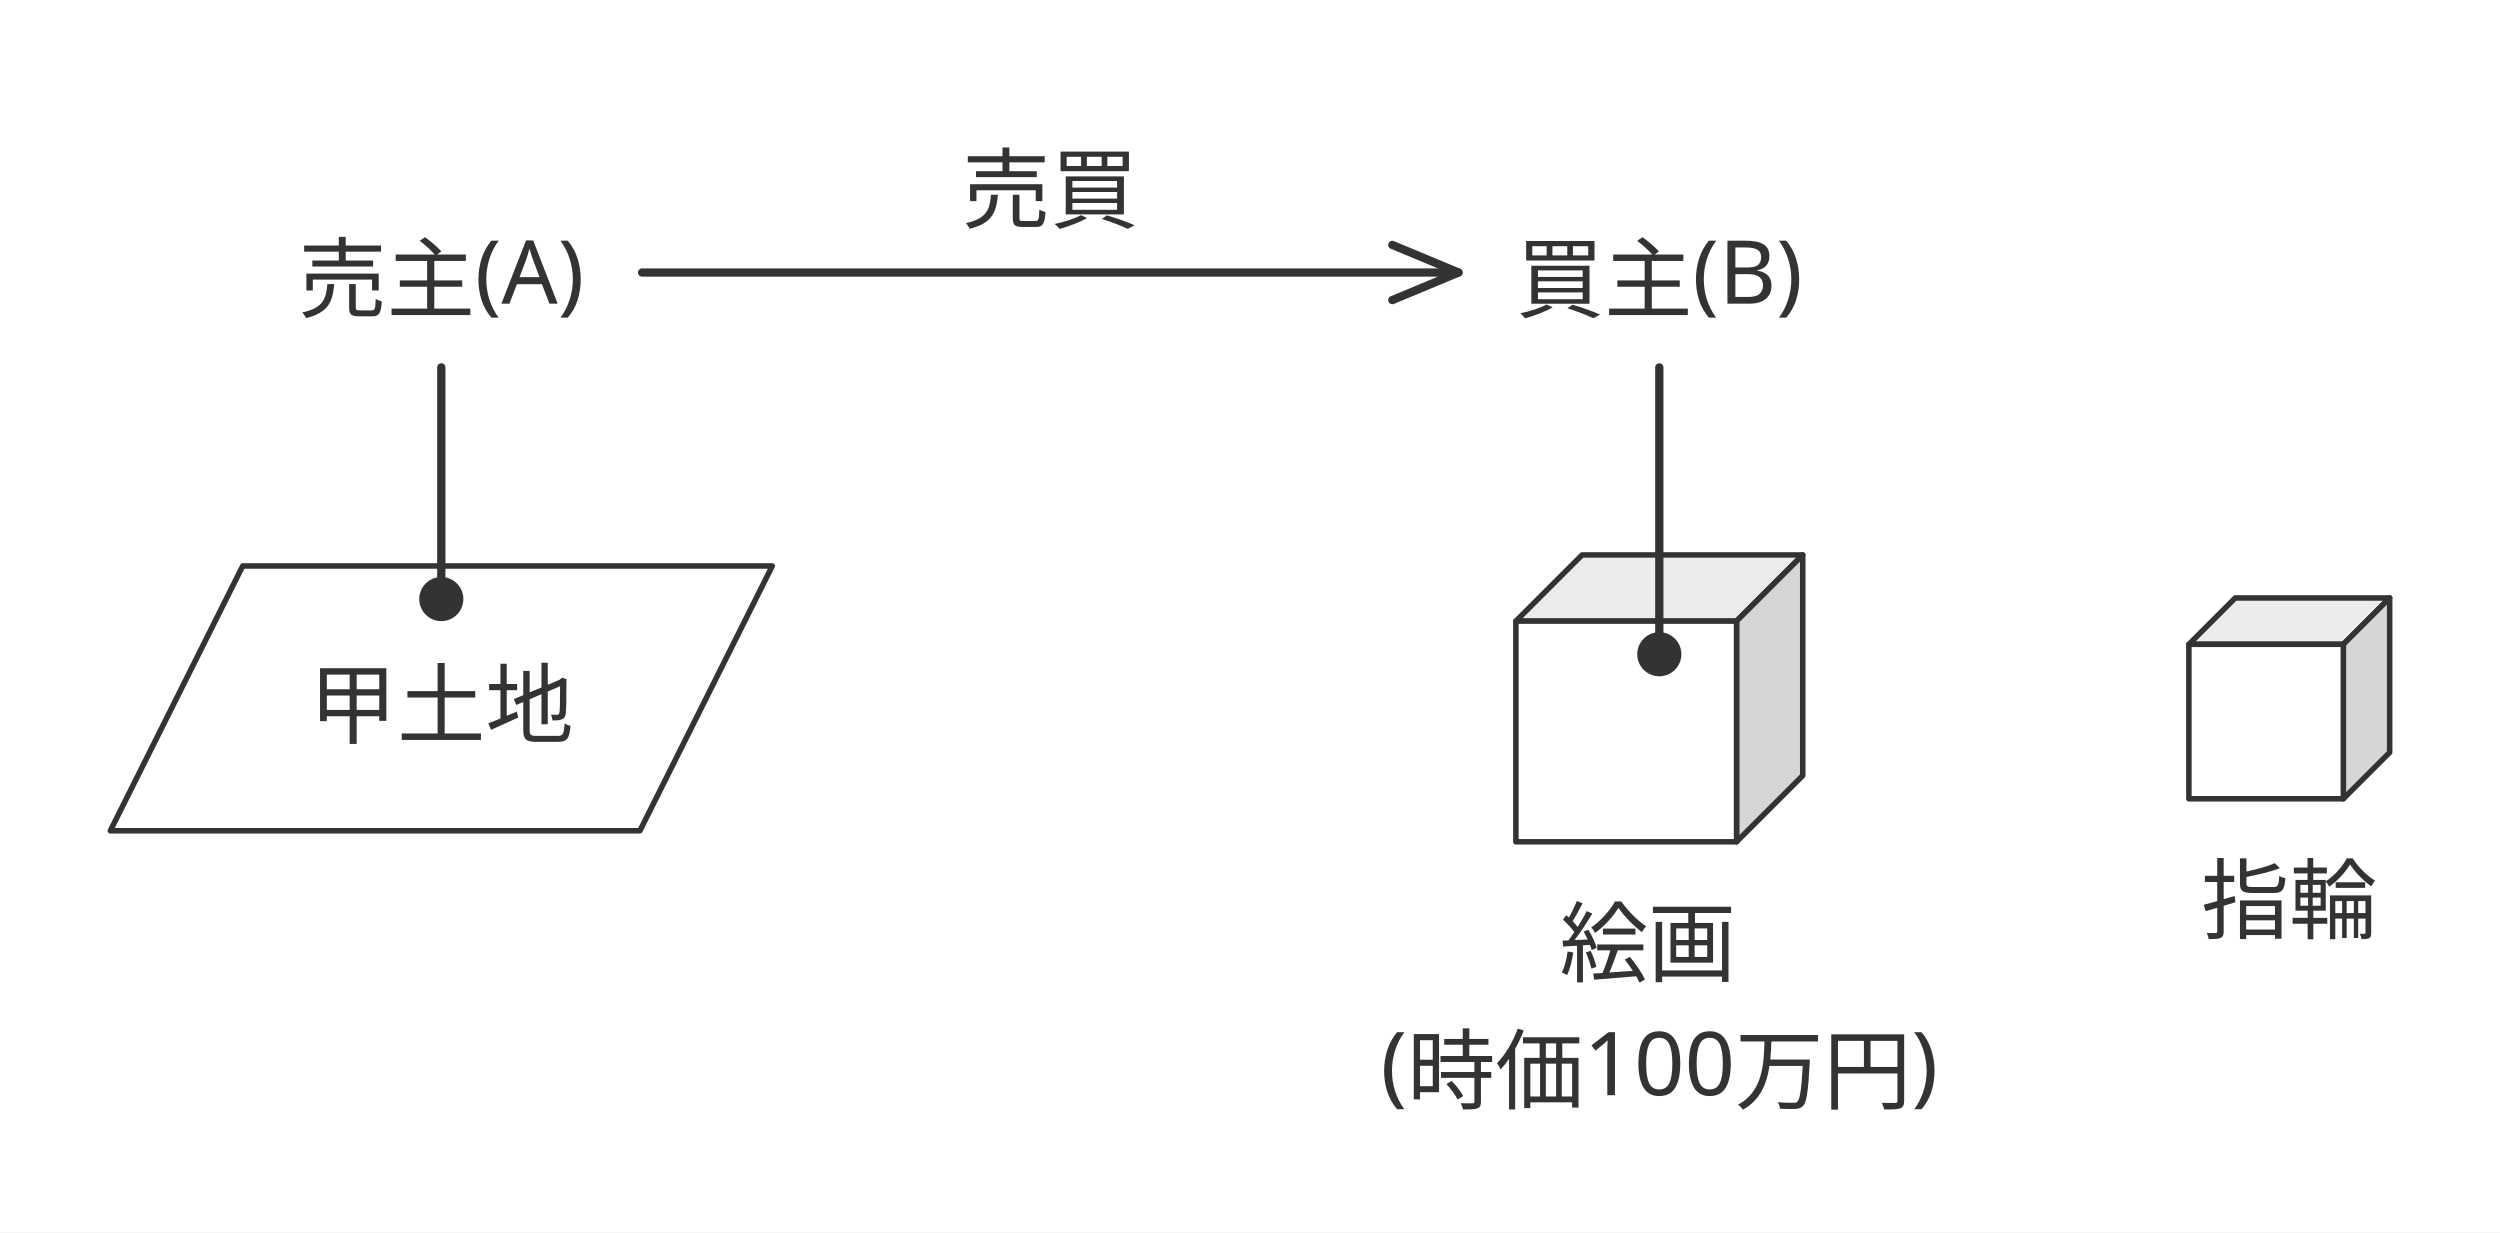
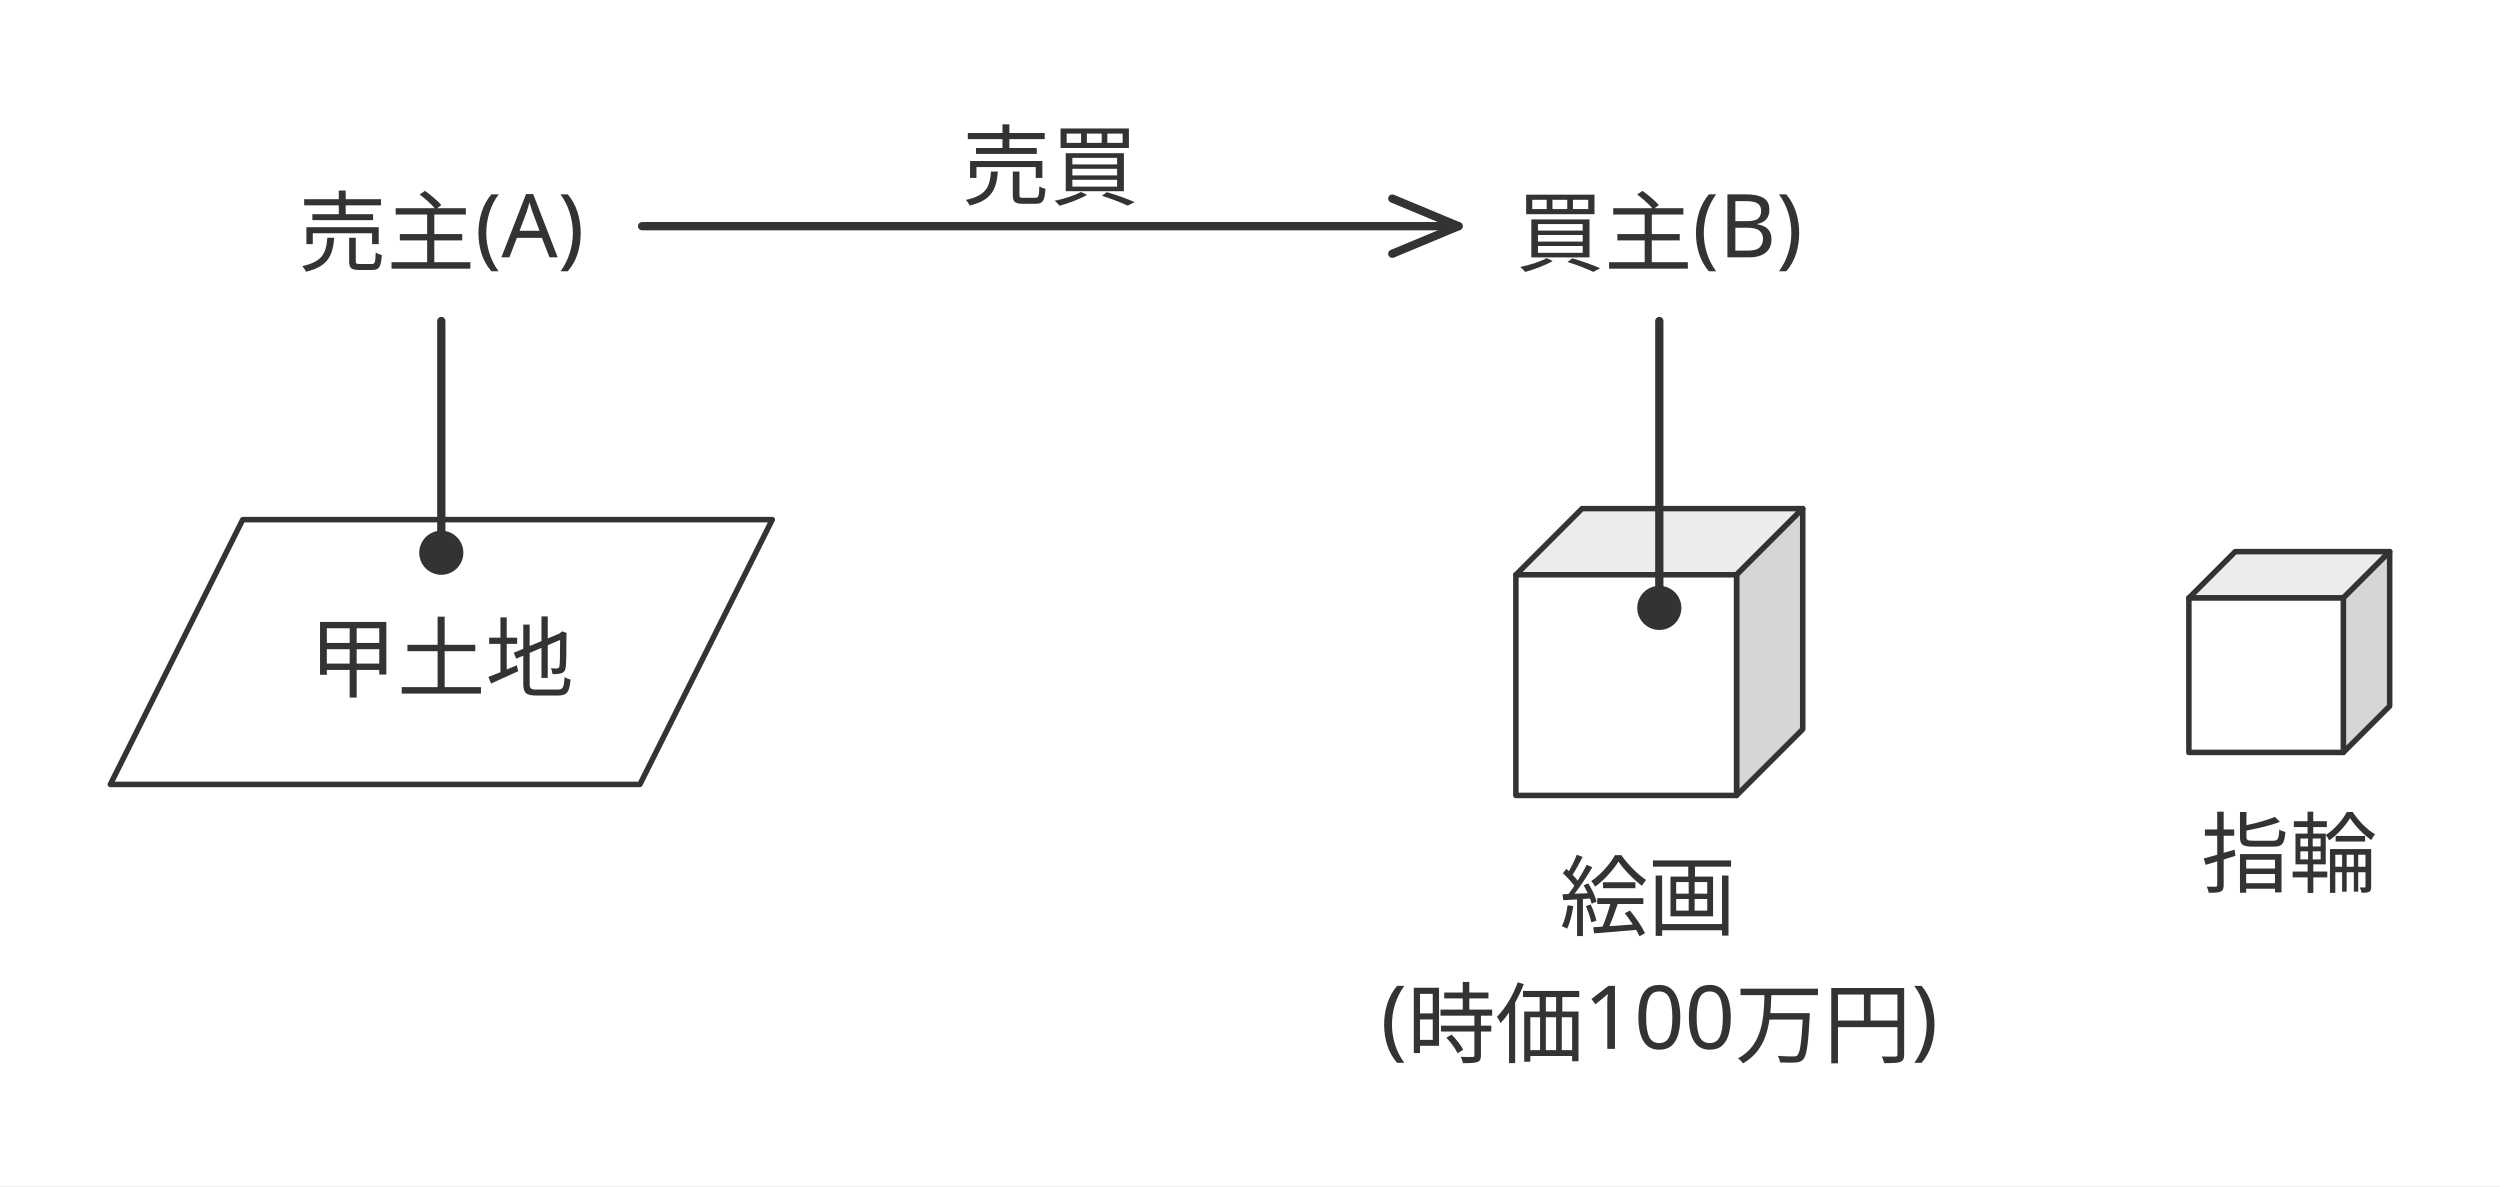
- <svg xmlns="http://www.w3.org/2000/svg" width="453.2" height="223.4" viewBox="0 0 453.2 223.4" font-family="&quot;Hiragino Sans&quot;, &quot;Yu Gothic&quot;, &quot;Noto Sans JP&quot;, sans-serif" font-size="16" fill="#333333">
+ <svg xmlns="http://www.w3.org/2000/svg" width="453.2" height="215" viewBox="0 0 453.2 215" font-family="&quot;Hiragino Sans&quot;, &quot;Yu Gothic&quot;, &quot;Noto Sans JP&quot;, sans-serif" font-size="16" fill="#333333">
  <rect width="100%" height="100%" fill="#ffffff" />
  <g data-line="0">
-     <line x1="116.4" y1="49.4" x2="264.4" y2="49.4" stroke="#333333" stroke-width="1.5" stroke-linecap="round" />
-     <polyline points="252.4,54.4 264.4,49.4 252.4,44.4" fill="none" stroke="#333333" stroke-width="1.5" stroke-linecap="round" stroke-linejoin="round" />
-     <rect x="168.4" y="20" width="44" height="26.4" rx="3" fill="#ffffff" />
+     <line x1="116.4" y1="41" x2="264.4" y2="41" stroke="#333333" stroke-width="1.5" stroke-linecap="round" />
+     <polyline points="252.4,46 264.4,41 252.4,36" fill="none" stroke="#333333" stroke-width="1.5" stroke-linecap="round" stroke-linejoin="round" />
+     <rect x="171.4" y="20" width="38" height="18" rx="3" fill="#ffffff" />
    <text text-anchor="middle" dominant-baseline="central">
-       <tspan x="190.4" y="33.2">売買</tspan>
+       <tspan x="190.4" y="29">売買</tspan>
    </text>
  </g>
  <g data-id="a">
    <text text-anchor="middle" dominant-baseline="central">
-       <tspan x="80" y="49.4">売主(A)</tspan>
+       <tspan x="80" y="41">売主(A)</tspan>
    </text>
  </g>
  <g data-id="b">
    <text text-anchor="middle" dominant-baseline="central">
-       <tspan x="300.8" y="49.4">買主(B)</tspan>
+       <tspan x="300.8" y="41">買主(B)</tspan>
    </text>
  </g>
  <g data-id="land">
-     <polygon points="44,102.6 140,102.6 116,150.6 20,150.6" fill="#ffffff" stroke="#333333" stroke-linejoin="round" />
+     <polygon points="44,94.2 140,94.2 116,142.2 20,142.2" fill="#ffffff" stroke="#333333" stroke-linejoin="round" />
    <text text-anchor="middle" dominant-baseline="central">
-       <tspan x="80" y="126.6">甲土地</tspan>
+       <tspan x="80" y="118.2">甲土地</tspan>
    </text>
  </g>
  <g data-id="item">
-     <polygon points="274.8,112.6 286.8,100.6 326.8,100.6 314.8,112.6" fill="#ececec" stroke="#333333" stroke-linejoin="round" />
-     <polygon points="314.8,112.6 326.8,100.6 326.8,140.6 314.8,152.6" fill="#d6d6d6" stroke="#333333" stroke-linejoin="round" />
-     <polygon points="274.8,112.6 314.8,112.6 314.8,152.6 274.8,152.6" fill="#ffffff" stroke="#333333" stroke-linejoin="round" />
+     <polygon points="274.8,104.2 286.8,92.2 326.8,92.2 314.8,104.2" fill="#ececec" stroke="#333333" stroke-linejoin="round" />
+     <polygon points="314.8,104.2 326.8,92.2 326.8,132.2 314.8,144.2" fill="#d6d6d6" stroke="#333333" stroke-linejoin="round" />
+     <polygon points="274.8,104.2 314.8,104.2 314.8,144.2 274.8,144.2" fill="#ffffff" stroke="#333333" stroke-linejoin="round" />
    <text text-anchor="middle" dominant-baseline="central">
-       <tspan x="300.8" y="169.8">絵画</tspan>
-       <tspan x="300.8" y="192.2">(時価100万円)</tspan>
+       <tspan x="300.8" y="161.4">絵画</tspan>
+       <tspan x="300.8" y="183.8">(時価100万円)</tspan>
    </text>
  </g>
  <g data-id="ring">
-     <polygon points="396.8,116.8 405.2,108.4 433.2,108.4 424.8,116.8" fill="#ececec" stroke="#333333" stroke-linejoin="round" />
-     <polygon points="424.8,116.8 433.2,108.4 433.2,136.4 424.8,144.8" fill="#d6d6d6" stroke="#333333" stroke-linejoin="round" />
-     <polygon points="396.8,116.8 424.8,116.8 424.8,144.8 396.8,144.8" fill="#ffffff" stroke="#333333" stroke-linejoin="round" />
+     <polygon points="396.8,108.4 405.2,100 433.2,100 424.8,108.4" fill="#ececec" stroke="#333333" stroke-linejoin="round" />
+     <polygon points="424.8,108.4 433.2,100 433.2,128 424.8,136.4" fill="#d6d6d6" stroke="#333333" stroke-linejoin="round" />
+     <polygon points="396.8,108.4 424.8,108.4 424.8,136.4 396.8,136.4" fill="#ffffff" stroke="#333333" stroke-linejoin="round" />
    <text text-anchor="middle" dominant-baseline="central">
-       <tspan x="415" y="162">指輪</tspan>
+       <tspan x="415" y="153.6">指輪</tspan>
    </text>
  </g>
  <g data-line="1">
-     <line x1="80" y1="66.6" x2="80" y2="108.6" stroke="#333333" stroke-width="1.5" stroke-linecap="round" />
-     <circle cx="80" cy="108.6" r="4" fill="#333333" />
+     <line x1="80" y1="58.2" x2="80" y2="100.2" stroke="#333333" stroke-width="1.5" stroke-linecap="round" />
+     <circle cx="80" cy="100.2" r="4" fill="#333333" />
  </g>
  <g data-line="2">
-     <line x1="300.8" y1="66.6" x2="300.8" y2="118.6" stroke="#333333" stroke-width="1.5" stroke-linecap="round" />
-     <circle cx="300.8" cy="118.6" r="4" fill="#333333" />
+     <line x1="300.8" y1="58.2" x2="300.8" y2="110.2" stroke="#333333" stroke-width="1.5" stroke-linecap="round" />
+     <circle cx="300.8" cy="110.2" r="4" fill="#333333" />
  </g>
</svg>
